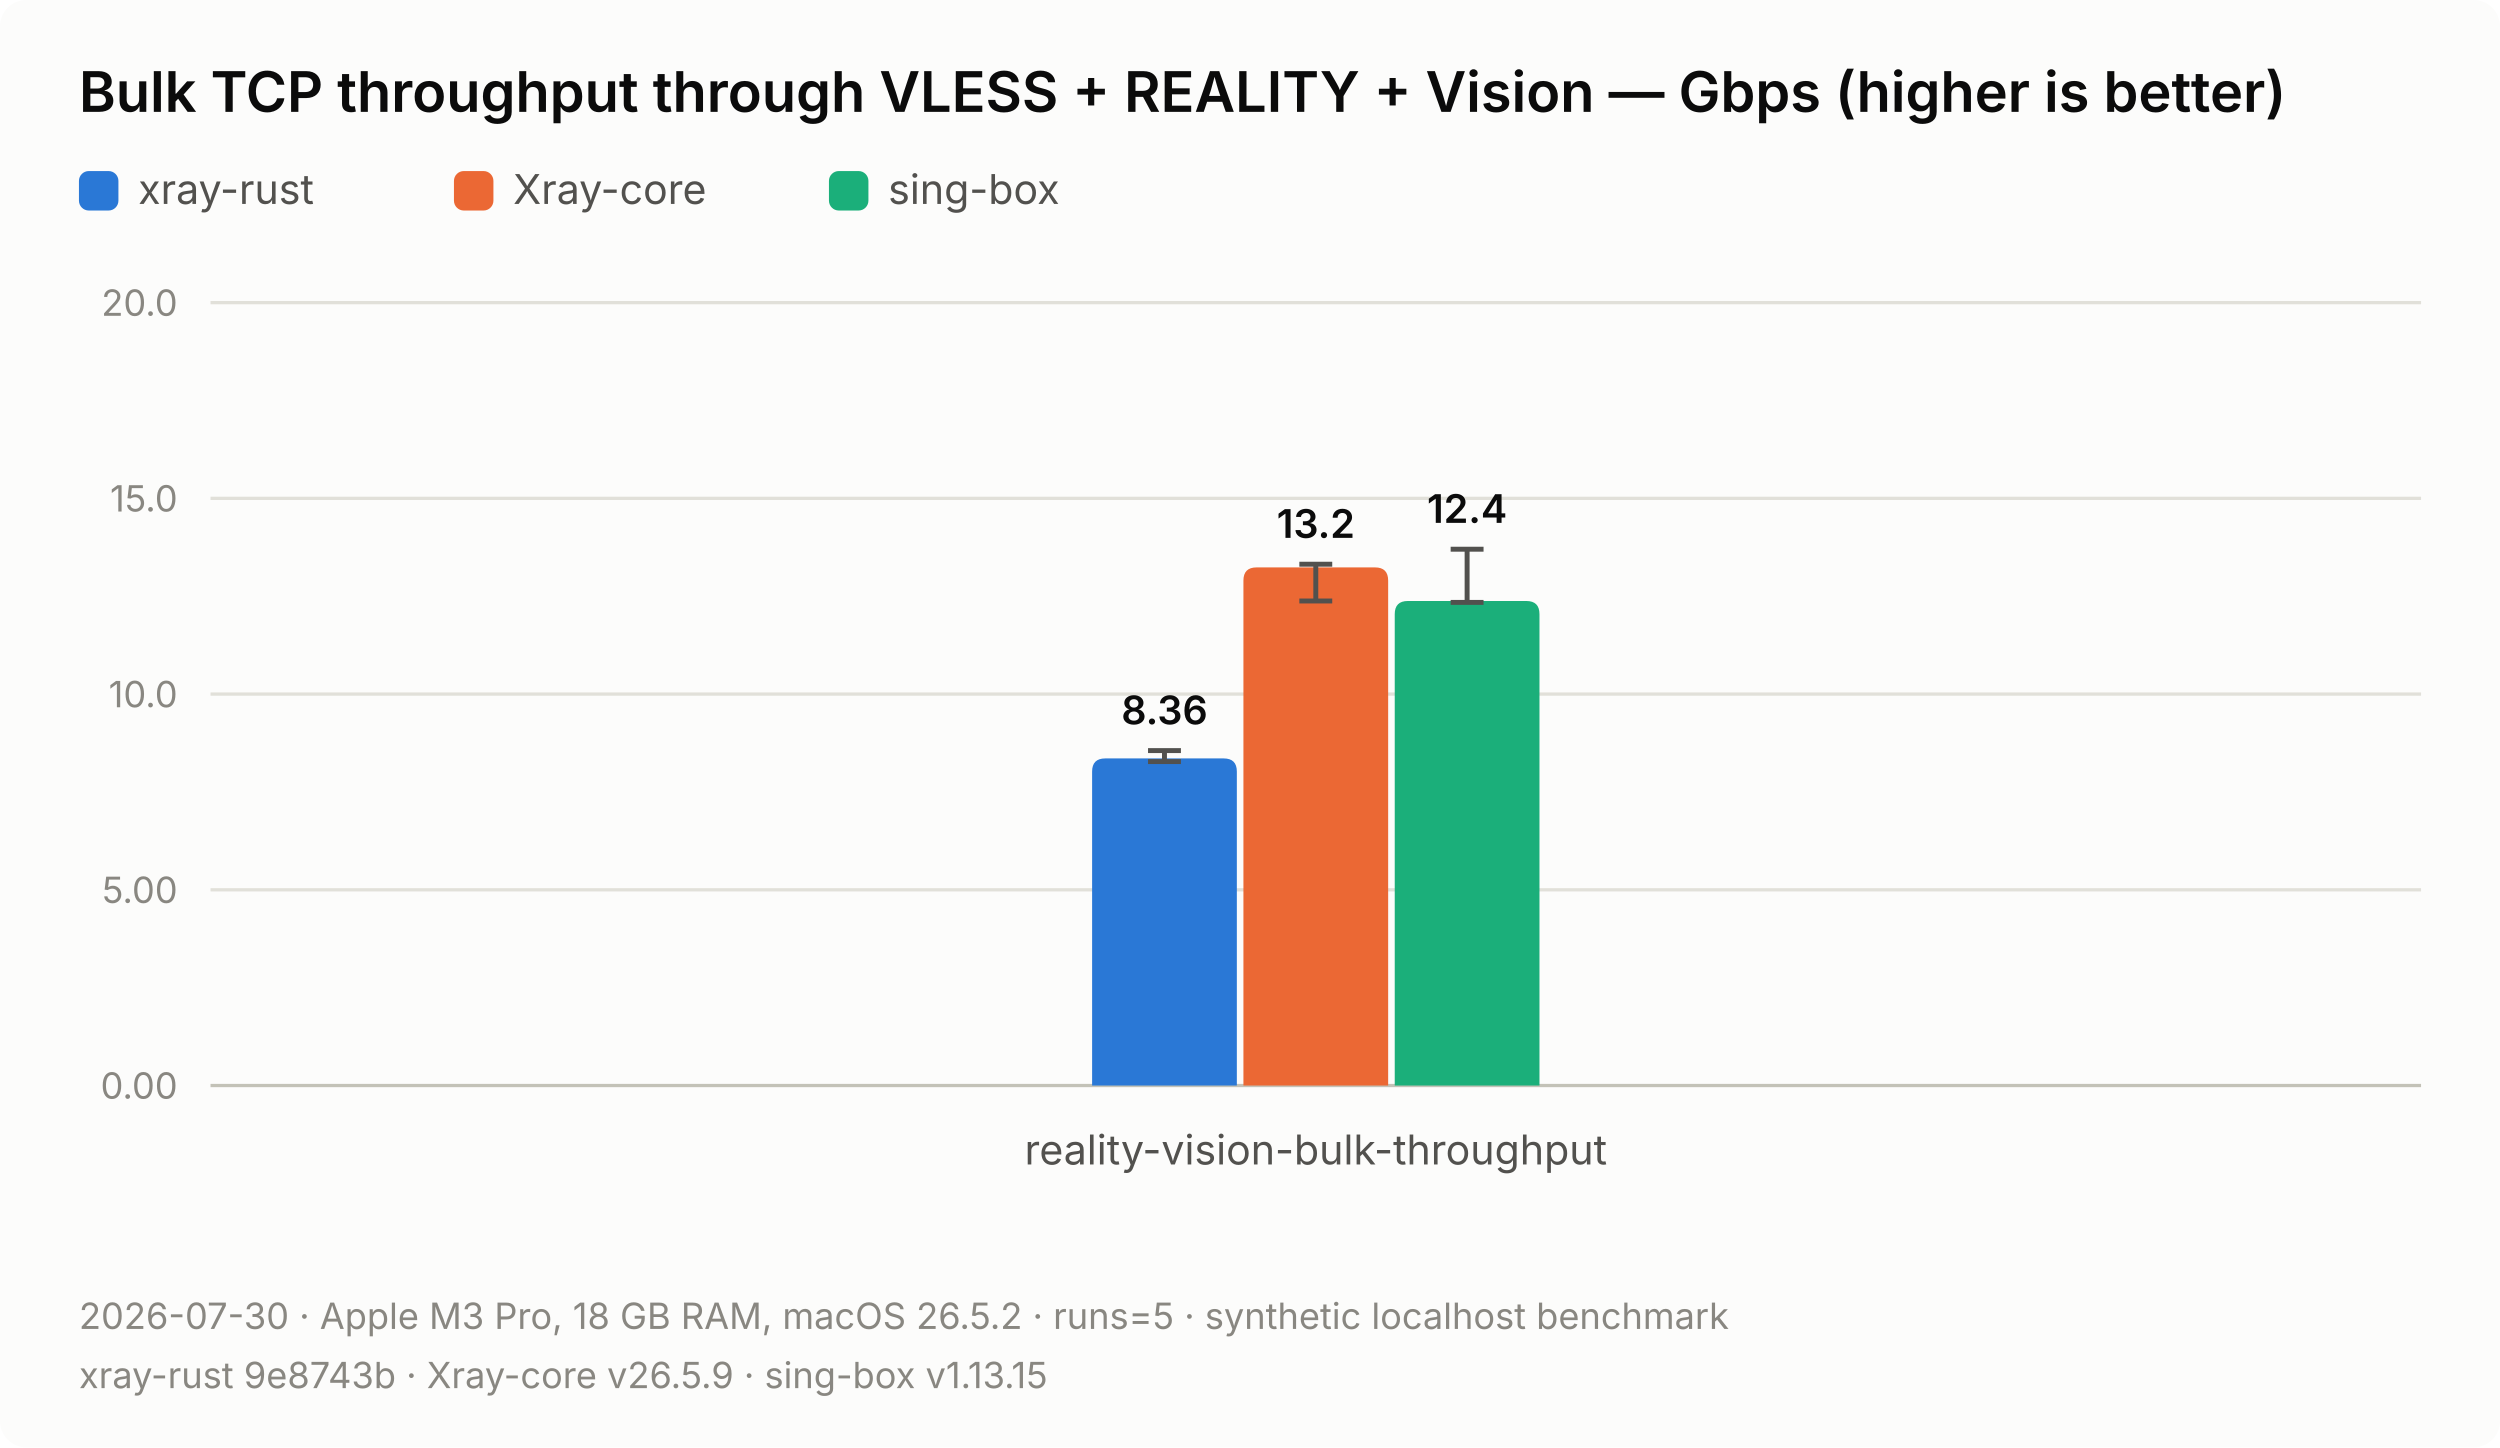
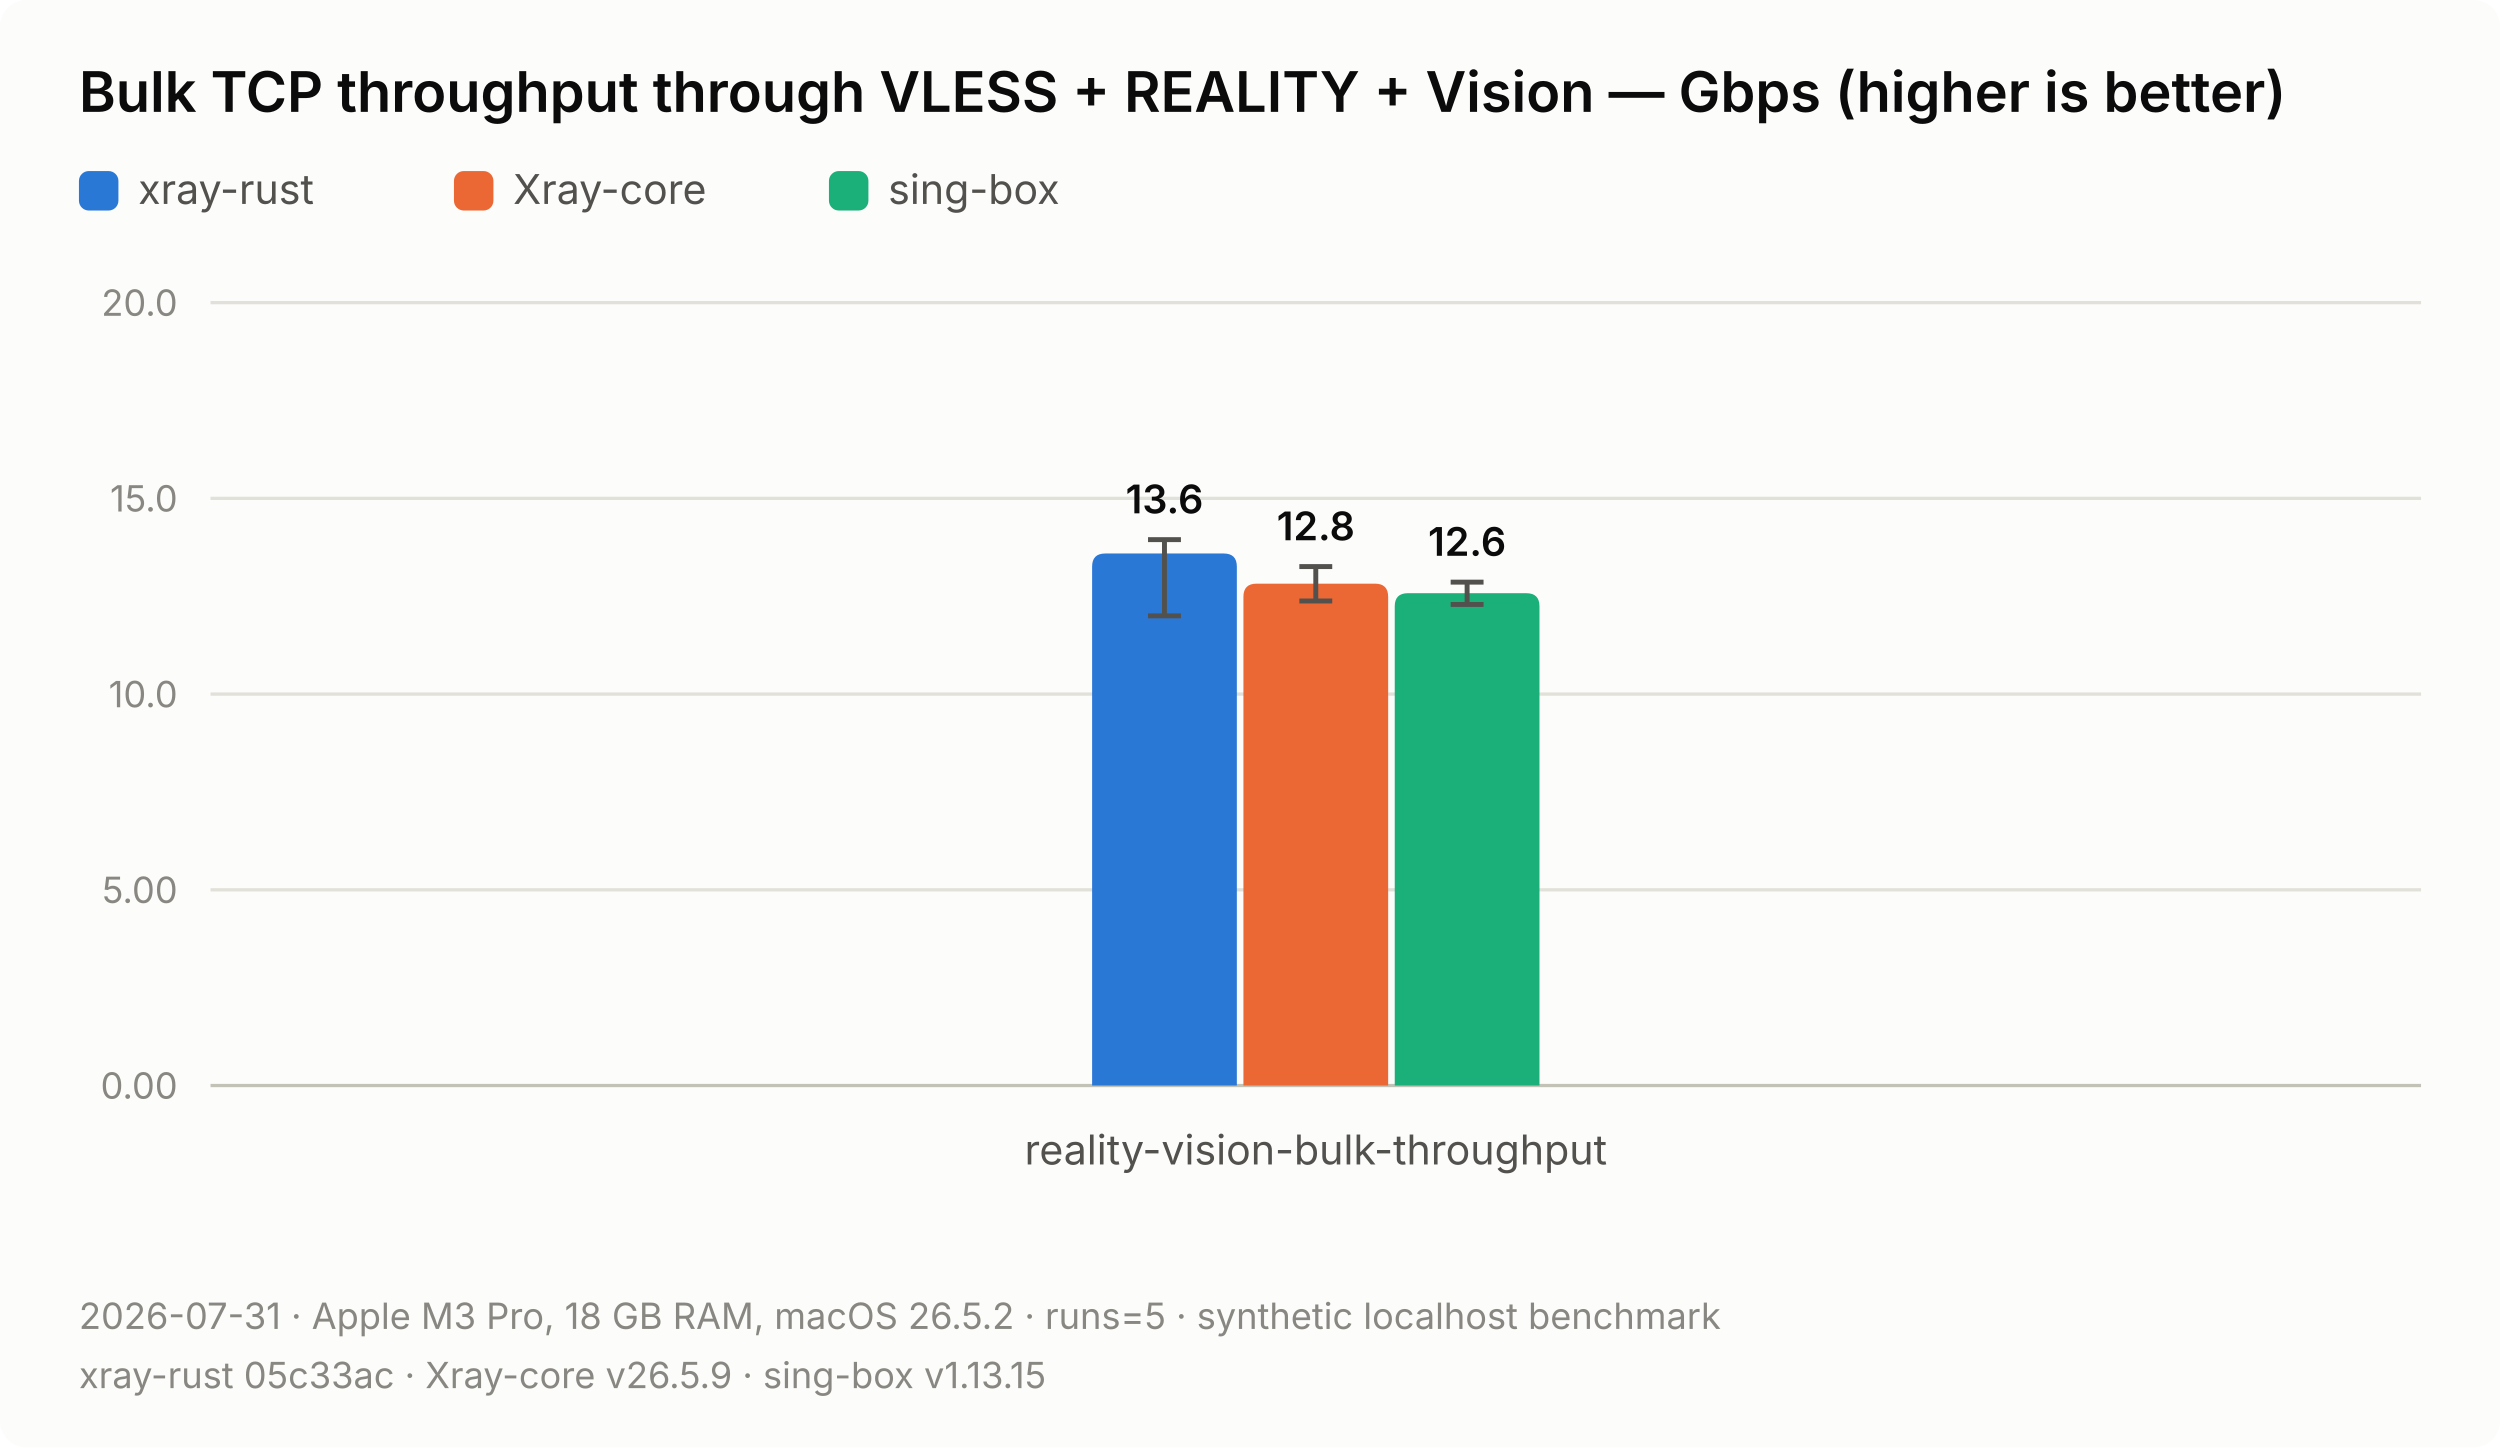
<svg xmlns="http://www.w3.org/2000/svg" width="760" height="440" viewBox="0 0 760 440" role="img" aria-label="Bulk TCP throughput through VLESS + REALITY + Vision — Gbps (higher is better)">
  <rect width="760" height="440" fill="#fcfcfb" rx="8" />
  <text x="24" y="34" font-family="system-ui, -apple-system, 'Segoe UI', sans-serif" font-size="17" font-weight="600" fill="#0b0b0b">Bulk TCP throughput through VLESS + REALITY + Vision — Gbps (higher is better)</text>
  <rect x="24.00" y="52" width="12" height="12" rx="3" fill="#2a78d6" />
  <text x="42.00" y="62" font-family="system-ui, -apple-system, 'Segoe UI', sans-serif" font-size="12.5" fill="#52514e">xray-rust</text>
  <rect x="138.00" y="52" width="12" height="12" rx="3" fill="#eb6834" />
  <text x="156.00" y="62" font-family="system-ui, -apple-system, 'Segoe UI', sans-serif" font-size="12.5" fill="#52514e">Xray-core</text>
  <rect x="252.00" y="52" width="12" height="12" rx="3" fill="#1baf7a" />
  <text x="270.00" y="62" font-family="system-ui, -apple-system, 'Segoe UI', sans-serif" font-size="12.5" fill="#52514e">sing-box</text>
  <text x="54" y="334.00" font-family="system-ui, -apple-system, 'Segoe UI', sans-serif" font-size="11" fill="#898781" text-anchor="end">0.00</text>
  <line x1="64" y1="270.50" x2="736" y2="270.50" stroke="#e1e0d9" stroke-width="1" />
  <text x="54" y="274.50" font-family="system-ui, -apple-system, 'Segoe UI', sans-serif" font-size="11" fill="#898781" text-anchor="end">5.00</text>
  <line x1="64" y1="211.00" x2="736" y2="211.00" stroke="#e1e0d9" stroke-width="1" />
  <text x="54" y="215.00" font-family="system-ui, -apple-system, 'Segoe UI', sans-serif" font-size="11" fill="#898781" text-anchor="end">10.0</text>
  <line x1="64" y1="151.50" x2="736" y2="151.50" stroke="#e1e0d9" stroke-width="1" />
  <text x="54" y="155.50" font-family="system-ui, -apple-system, 'Segoe UI', sans-serif" font-size="11" fill="#898781" text-anchor="end">15.0</text>
  <line x1="64" y1="92.00" x2="736" y2="92.00" stroke="#e1e0d9" stroke-width="1" />
  <text x="54" y="96.00" font-family="system-ui, -apple-system, 'Segoe UI', sans-serif" font-size="11" fill="#898781" text-anchor="end">20.0</text>
  <line x1="64" y1="330" x2="736" y2="330" stroke="#c3c2b7" stroke-width="1" />
-   <path d="M 332.00 330.00 L 332.00 234.56 Q 332.00 230.56 336.00 230.56 L 372.00 230.56 Q 376.00 230.56 376.00 234.56 L 376.00 330.00 Z" fill="#2a78d6" />
-   <line x1="354.00" y1="231.52" x2="354.00" y2="228.18" stroke="#52514e" stroke-width="1.5" />
-   <line x1="349.00" y1="231.52" x2="359.00" y2="231.52" stroke="#52514e" stroke-width="1.5" />
-   <line x1="349.00" y1="228.18" x2="359.00" y2="228.18" stroke="#52514e" stroke-width="1.5" />
-   <text x="354.00" y="220.18" font-family="system-ui, -apple-system, 'Segoe UI', sans-serif" font-size="12" font-weight="600" fill="#0b0b0b" text-anchor="middle">8.36</text>
-   <path d="M 378.00 330.00 L 378.00 176.49 Q 378.00 172.49 382.00 172.49 L 418.00 172.49 Q 422.00 172.49 422.00 176.49 L 422.00 330.00 Z" fill="#eb6834" />
-   <line x1="400.00" y1="182.70" x2="400.00" y2="171.52" stroke="#52514e" stroke-width="1.5" />
+   <path d="M 332.00 330.00 L 332.00 172.26 Q 332.00 168.26 336.00 168.26 L 372.00 168.26 Q 376.00 168.26 376.00 172.26 L 376.00 330.00 Z" fill="#2a78d6" />
+   <line x1="354.00" y1="187.22" x2="354.00" y2="164.05" stroke="#52514e" stroke-width="1.5" />
+   <line x1="349.00" y1="187.22" x2="359.00" y2="187.22" stroke="#52514e" stroke-width="1.5" />
+   <line x1="349.00" y1="164.05" x2="359.00" y2="164.05" stroke="#52514e" stroke-width="1.5" />
+   <text x="354.00" y="156.05" font-family="system-ui, -apple-system, 'Segoe UI', sans-serif" font-size="12" font-weight="600" fill="#0b0b0b" text-anchor="middle">13.6</text>
+   <path d="M 378.00 330.00 L 378.00 181.43 Q 378.00 177.43 382.00 177.43 L 418.00 177.43 Q 422.00 177.43 422.00 181.43 L 422.00 330.00 Z" fill="#eb6834" />
+   <line x1="400.00" y1="182.70" x2="400.00" y2="172.24" stroke="#52514e" stroke-width="1.5" />
  <line x1="395.00" y1="182.70" x2="405.00" y2="182.70" stroke="#52514e" stroke-width="1.5" />
-   <line x1="395.00" y1="171.52" x2="405.00" y2="171.52" stroke="#52514e" stroke-width="1.5" />
-   <text x="400.00" y="163.52" font-family="system-ui, -apple-system, 'Segoe UI', sans-serif" font-size="12" font-weight="600" fill="#0b0b0b" text-anchor="middle">13.2</text>
-   <path d="M 424.00 330.00 L 424.00 186.70 Q 424.00 182.70 428.00 182.70 L 464.00 182.70 Q 468.00 182.70 468.00 186.70 L 468.00 330.00 Z" fill="#1baf7a" />
-   <line x1="446.00" y1="183.13" x2="446.00" y2="166.96" stroke="#52514e" stroke-width="1.5" />
-   <line x1="441.00" y1="183.13" x2="451.00" y2="183.13" stroke="#52514e" stroke-width="1.5" />
-   <line x1="441.00" y1="166.96" x2="451.00" y2="166.96" stroke="#52514e" stroke-width="1.5" />
-   <text x="446.00" y="158.96" font-family="system-ui, -apple-system, 'Segoe UI', sans-serif" font-size="12" font-weight="600" fill="#0b0b0b" text-anchor="middle">12.4</text>
+   <line x1="395.00" y1="172.24" x2="405.00" y2="172.24" stroke="#52514e" stroke-width="1.5" />
+   <text x="400.00" y="164.24" font-family="system-ui, -apple-system, 'Segoe UI', sans-serif" font-size="12" font-weight="600" fill="#0b0b0b" text-anchor="middle">12.8</text>
+   <path d="M 424.00 330.00 L 424.00 184.33 Q 424.00 180.33 428.00 180.33 L 464.00 180.33 Q 468.00 180.33 468.00 184.33 L 468.00 330.00 Z" fill="#1baf7a" />
+   <line x1="446.00" y1="183.76" x2="446.00" y2="176.97" stroke="#52514e" stroke-width="1.5" />
+   <line x1="441.00" y1="183.76" x2="451.00" y2="183.76" stroke="#52514e" stroke-width="1.5" />
+   <line x1="441.00" y1="176.97" x2="451.00" y2="176.97" stroke="#52514e" stroke-width="1.5" />
+   <text x="446.00" y="168.97" font-family="system-ui, -apple-system, 'Segoe UI', sans-serif" font-size="12" font-weight="600" fill="#0b0b0b" text-anchor="middle">12.6</text>
  <text x="400.00" y="354" font-family="system-ui, -apple-system, 'Segoe UI', sans-serif" font-size="12.5" fill="#52514e" text-anchor="middle">reality-vision-bulk-throughput</text>
-   <text x="24" y="404" font-family="system-ui, -apple-system, 'Segoe UI', sans-serif" font-size="11" fill="#898781">2026-07-30 · Apple M3 Pro, 18 GB RAM, macOS 26.5.2 · runs=5 · synthetic localhost benchmark</text>
-   <text x="24" y="422" font-family="system-ui, -apple-system, 'Segoe UI', sans-serif" font-size="11" fill="#898781">xray-rust 9e8743b · Xray-core v26.5.9 · sing-box v1.13.15</text>
+   <text x="24" y="404" font-family="system-ui, -apple-system, 'Segoe UI', sans-serif" font-size="11" fill="#898781">2026-07-31 · Apple M3 Pro, 18 GB RAM, macOS 26.5.2 · runs=5 · synthetic localhost benchmark</text>
+   <text x="24" y="422" font-family="system-ui, -apple-system, 'Segoe UI', sans-serif" font-size="11" fill="#898781">xray-rust 05c33ac · Xray-core v26.5.9 · sing-box v1.13.15</text>
</svg>
